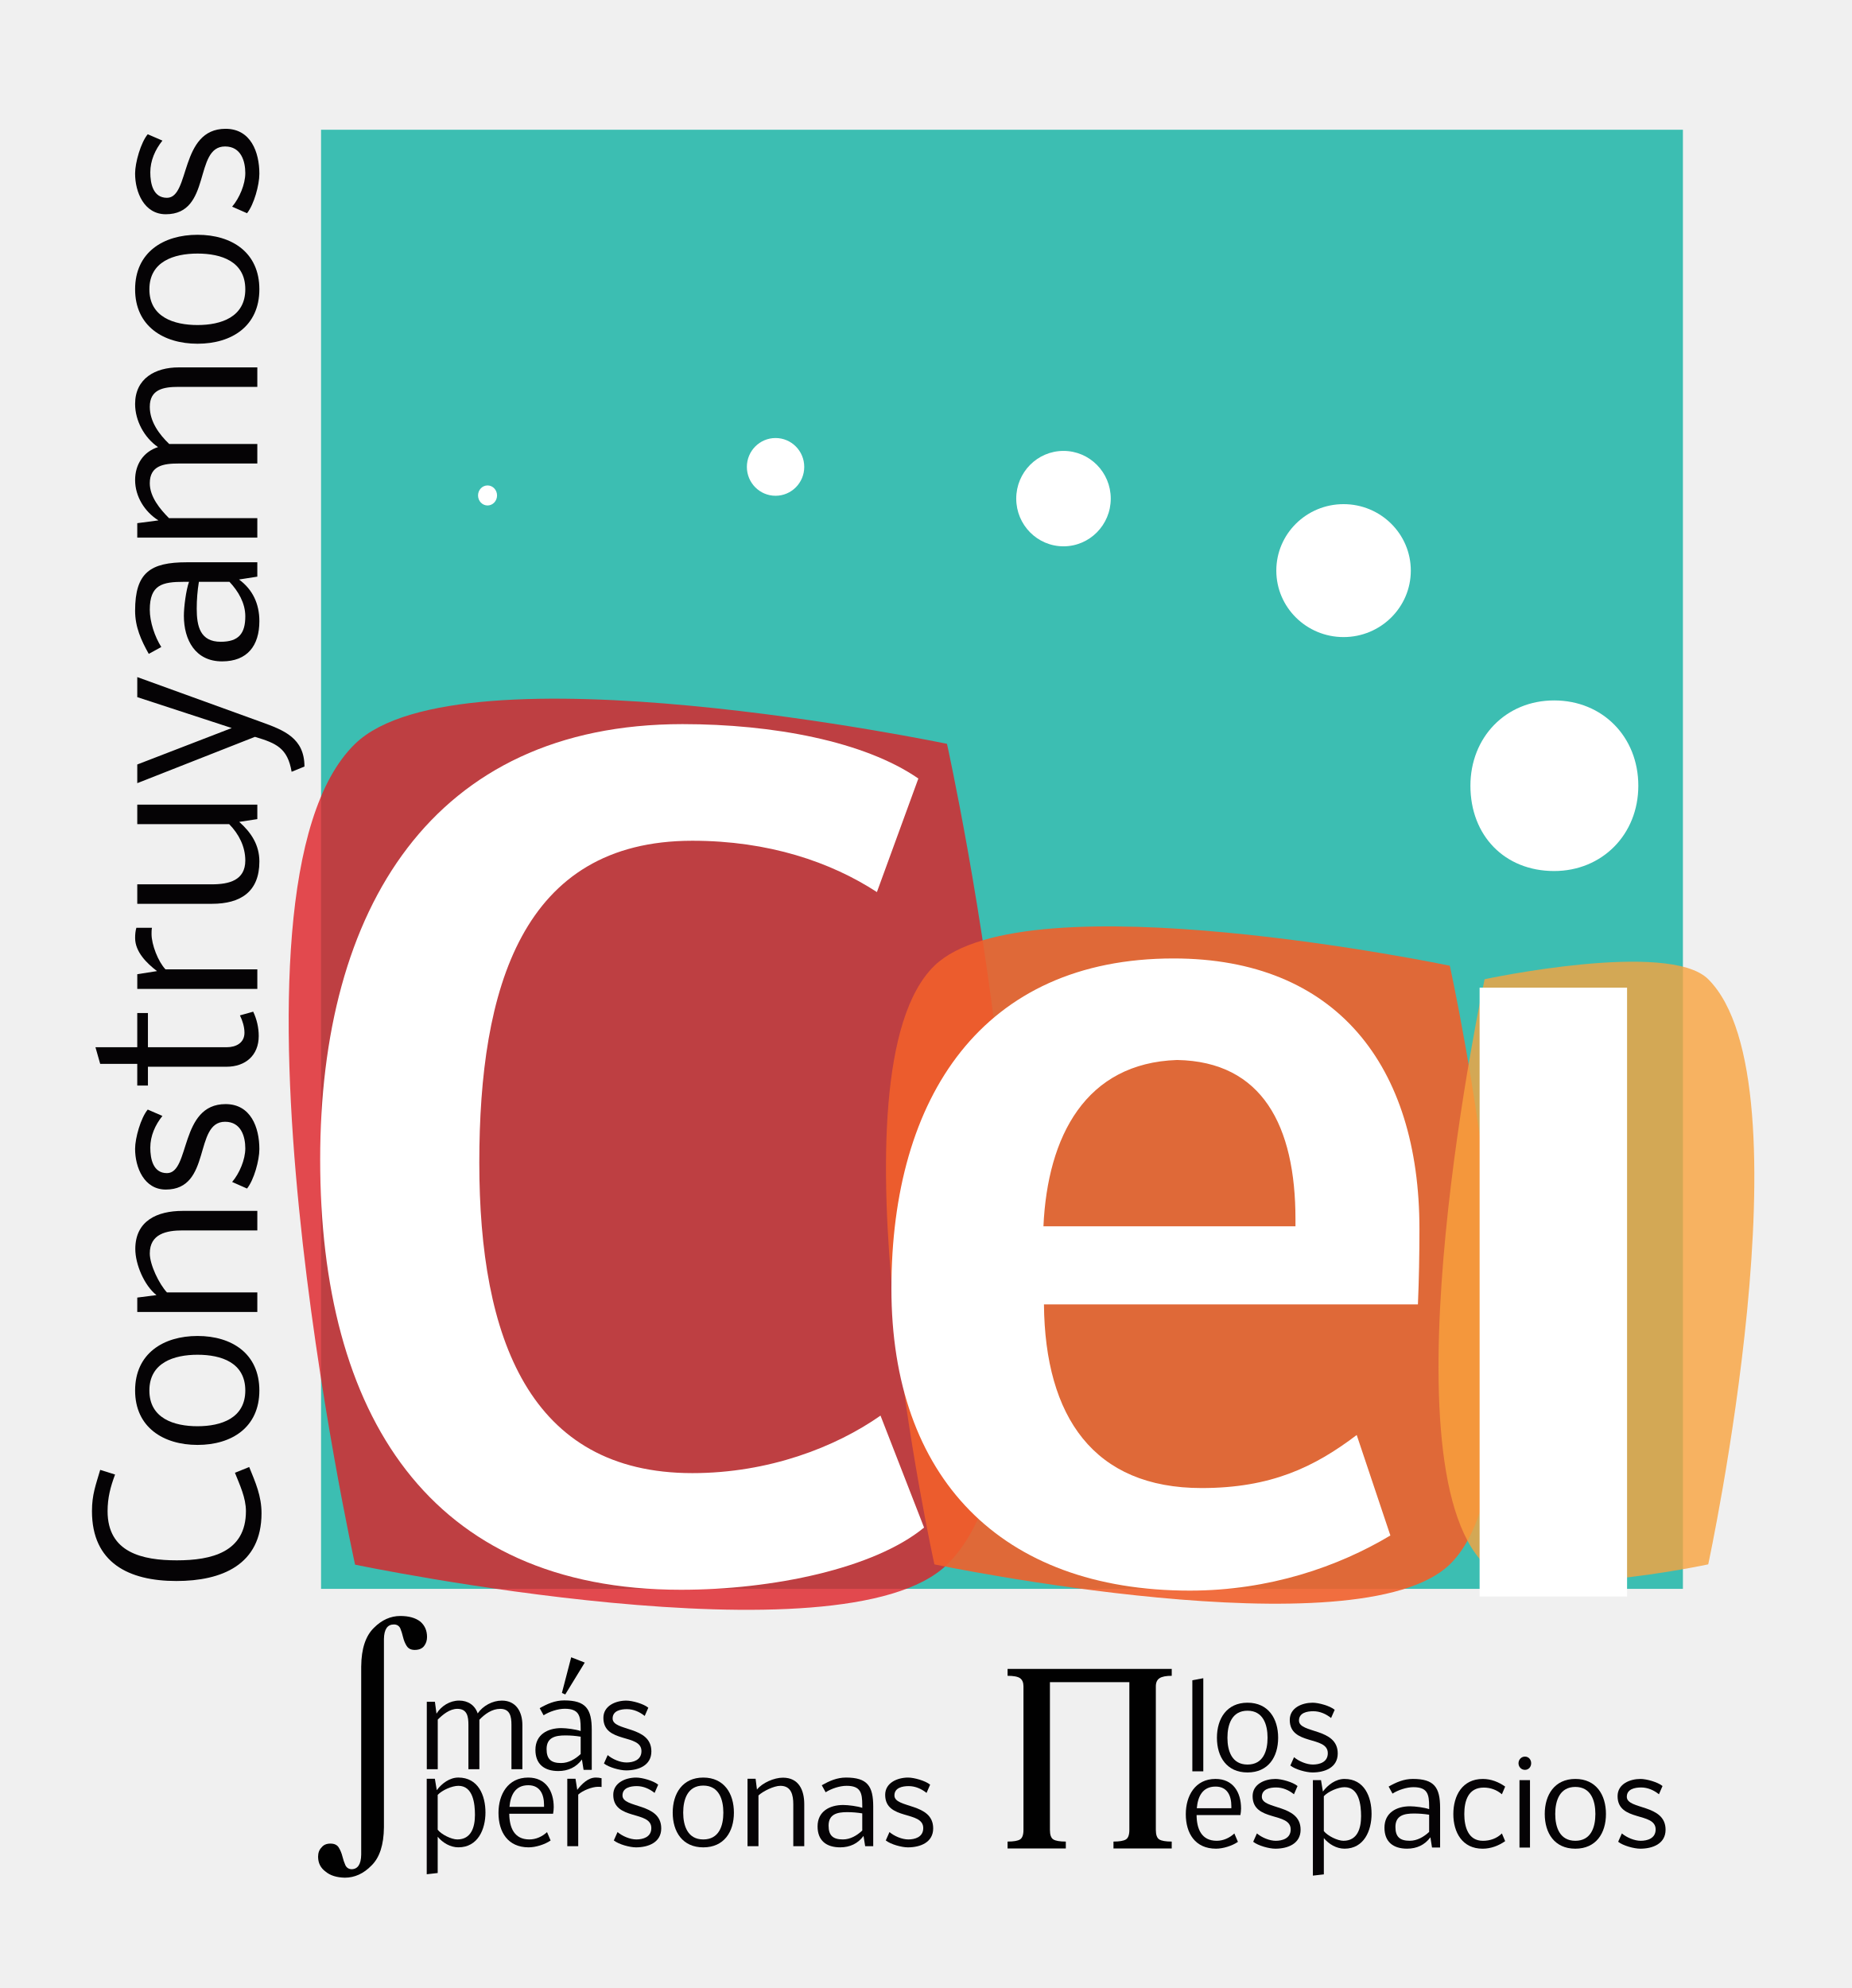
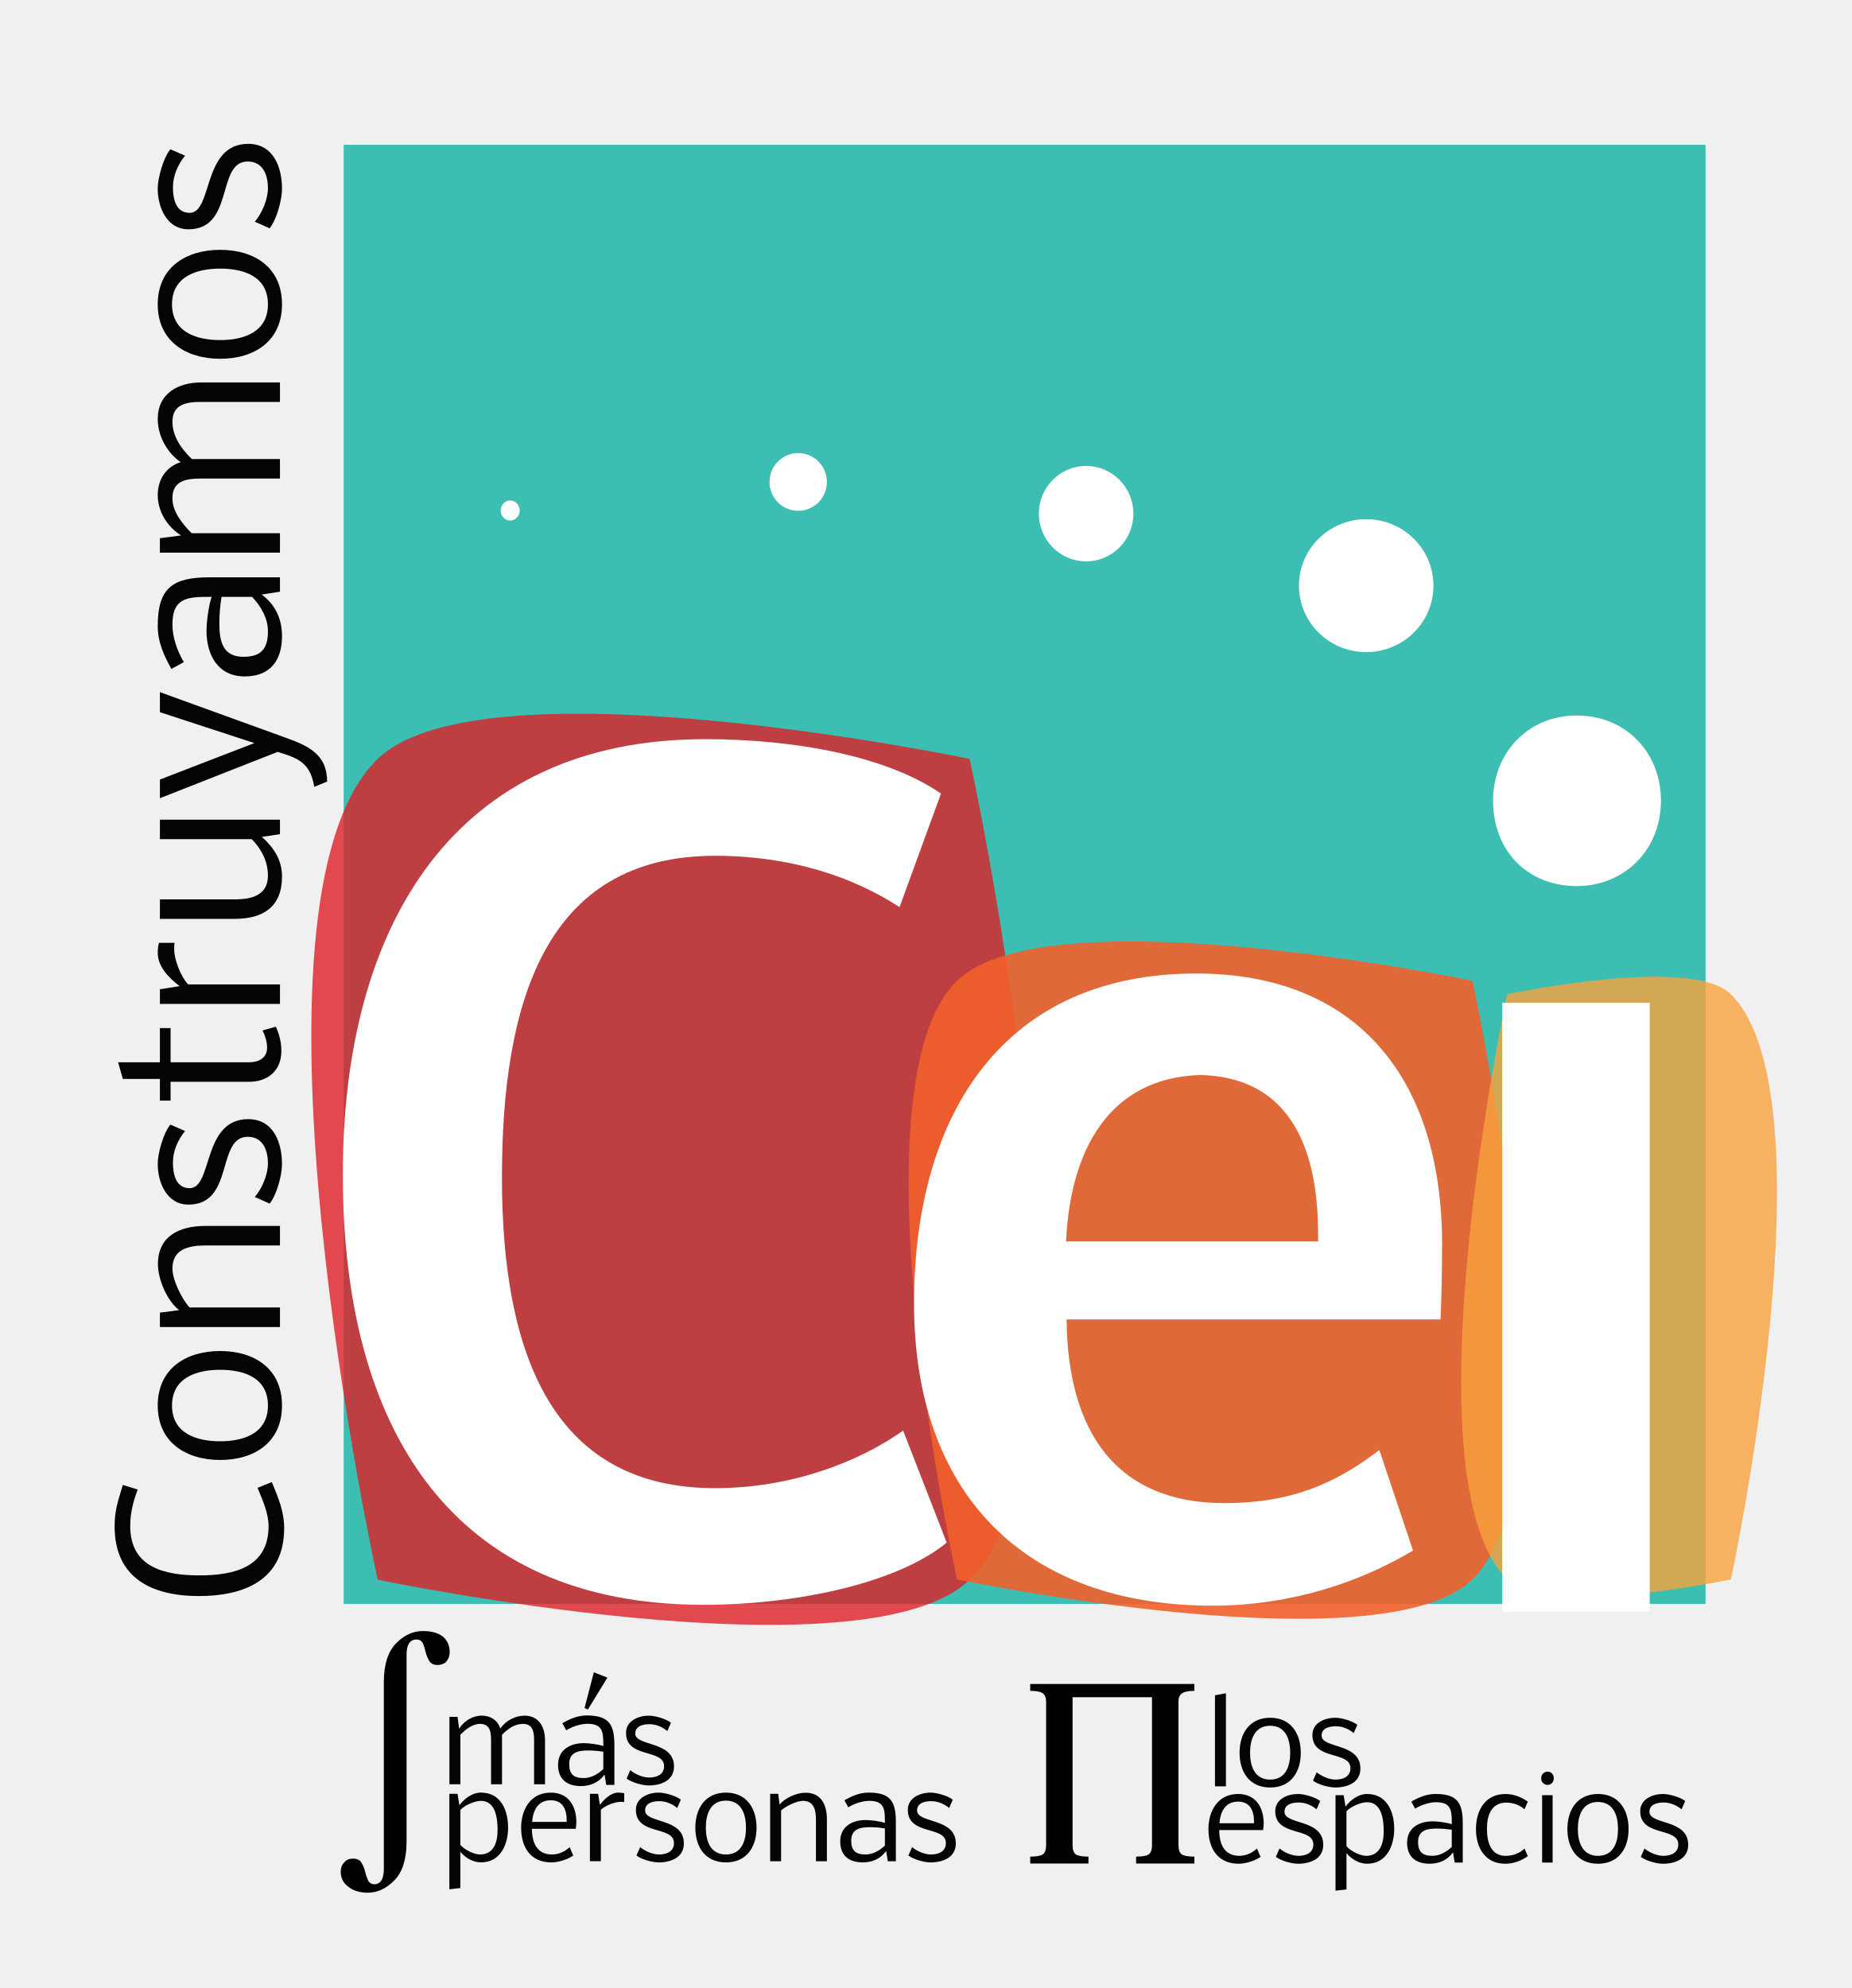
- <svg xmlns="http://www.w3.org/2000/svg" version="1.1" id="Layer_1" x="0px" y="0px" width="612px" height="657px" viewBox="-226.778 -245.68 612 657" enable-background="new -226.778 -245.68 612 657" xml:space="preserve">
-   <rect x="-120.675" y="-202.803" fill="#3CBEB2" width="450.076" height="482.212" />
-   <path opacity="0.8" fill="#DF1F26" enable-background="new    " d="M86.189,0.145c0,0-161.037-33.583-195.619,0  c-49.377,47.957,0,271.268,0,271.268s161.037,33.588,195.619,0C135.562,223.46,86.189,0.145,86.189,0.145z" />
-   <path opacity="0.9" fill="#F15F2B" enable-background="new    " d="M252.362,73.475c0,0-140.22-29.239-170.329,0  c-36.014,34.971,0,197.849,0,197.849s140.218,29.243,170.329,0C288.366,236.351,252.362,73.475,252.362,73.475z" />
-   <path opacity="0.8" fill="#F9A23D" enable-background="new    " d="M337.769,77.935c-13.063-13.027-73.902,0-73.902,0  s-34.288,159.195,0,193.377c13.067,13.027,73.902,0,73.902,0S372.054,112.115,337.769,77.935z" />
+ <svg xmlns="http://www.w3.org/2000/svg" version="1.1" id="Layer_1" x="0px" y="0px" width="612px" height="657px" viewBox="0 0 612 657" enable-background="new 0 0 612 657" xml:space="preserve">
  <g>
-     <path fill="#050305" d="M-168.344,269.984c11.466,0,22.843-2.684,22.843-16.257c0-4.44-2.038-8.657-3.633-12.681l4.714-1.904   c2.071,5.084,4.071,9.561,4.071,15.272c0,17.102-13.199,22.401-28.135,22.401c-15.747,0-27.9-6.018-27.9-23.082   c0-5.463,1.23-8.541,2.721-13.647l4.917,1.54c-1.528,4.064-2.477,7.688-2.477,12.107   C-191.224,267.44-179.714,269.984-168.344,269.984z" />
-     <path fill="#050305" d="M-182.128,213.86c0-12.219,9.339-18.024,20.635-18.024c11.339,0,20.431,5.84,20.431,18.024   c0,12.175-9.135,17.98-20.431,17.98C-172.76,231.84-182.128,226.034-182.128,213.86z M-145.709,213.86   c0-9.231-7.937-11.819-15.783-11.819c-7.805,0-15.919,2.613-15.919,11.819c0,9.202,8.114,11.806,15.919,11.806   C-153.686,225.665-145.709,223.015-145.709,213.86z" />
-     <path fill="#050305" d="M-141.737,181.448v6.457h-39.676v-4.758l6.346-0.816c-4.039-3.186-6.996-10.174-6.996-15.238   c0-9.34,7.229-12.592,15.645-12.592h24.682v6.45h-24.682c-5.326,0-10.856,1.125-10.856,7.604c0,3.769,3.086,10.11,5.674,12.893   H-141.737z" />
-     <path fill="#050305" d="M-150.058,144.938c2.412-2.816,4.349-7.399,4.349-11.101c0-3.799-1.322-8.793-6.688-8.793   c-10.45,0-4.312,22.403-19.587,22.403c-7.161,0-10.148-7.288-10.148-13.478c0-3.521,1.872-10.2,4.18-12.956l4.854,2.107   c-2.407,2.979-4.008,6.614-4.008,10.474c0,3.709,0.914,8.426,5.503,8.426c7.736,0,4.108-22.813,19.376-22.813   c8.313,0,11.166,7.678,11.166,14.869c0,3.706-1.768,10.158-4.074,13.038L-150.058,144.938z" />
-     <path fill="#050305" d="M-141.273,96.708c0,6.409-4.403,10.151-10.652,10.151h-25.963v6.214h-3.528v-7.164h-12.249l-1.564-5.497   h13.813V89.108h3.528v11.305h26.033c3.119,0,5.87-1.466,5.87-4.788c0-1.971-0.647-3.98-1.493-5.736l4.379-1.227   C-141.907,91.175-141.273,93.919-141.273,96.708z" />
-     <path fill="#050305" d="M-181.715,60.935h5.156c-0.135,0.684-0.135,1.429-0.135,2.104c0,3.422,2.171,9.097,4.614,11.64h30.347   v6.451h-39.675v-4.853l6.516-1.023c-3.359-2.573-7.228-6.346-7.228-10.923C-182.128,63.177-182.029,62.029-181.715,60.935z" />
-     <path fill="#050305" d="M-151.042,26.679h-30.37v-6.444h39.676v4.787l-5.98,0.913c3.971,3.533,6.659,7.638,6.659,13.101   c0,10.007-6.209,13.977-15.682,13.977h-24.673v-6.439h24.673c5.634,0,11.03-1.302,11.03-7.87   C-145.709,34.118-147.813,29.977-151.042,26.679z" />
-     <path fill="#050305" d="M-181.412-15.289v-6.625l40.931,14.832c7.534,2.709,14.323,5.326,14.323,14.732l-4.242,1.728   c-1.329-7.805-5.023-9.436-12.124-11.54l-38.888,15.3V6.97l31.219-12.048L-181.412-15.289z" />
-     <path fill="#050305" d="M-165.942-53.398c-7.195,0-11.333,0.937-11.333,9.222c0,4.004,1.635,8.921,3.802,12.322l-4.138,2.269   c-2.547-4.514-4.518-8.922-4.518-14.256c0-12.591,4.994-16.017,17.109-16.017h23.282v4.751l-6.047,0.944   c4.551,3.334,6.726,8.088,6.726,13.751c0,8.109-3.968,13.307-12.326,13.307c-8.819,0-12.625-7.061-12.625-15.072   c0-2.916,0.717-8.483,1.698-11.222H-165.942L-165.942-53.398z M-150.941-53.398h-10.105c-0.48,2.939-0.717,5.892-0.717,8.877   c0,5.841,1.151,10.936,7.937,10.936c5.906,0,8.118-2.714,8.118-8.413C-145.709-46.381-148.019-50.287-150.941-53.398z" />
-     <path fill="#050305" d="M-182.128-112.179c0-8.453,6.718-12.083,14.388-12.083h26.003v6.438h-26.065   c-4.888,0-9.473,0.782-9.473,6.585c0,4.858,3.057,9.063,6.419,12.289h29.118v6.453h-26.065c-4.888,0-9.473,0.675-9.473,6.518   c0,4.482,3.363,8.546,6.346,11.537h29.192v6.44h-39.676v-4.779l6.991-0.919c-4.551-2.85-7.703-7.903-7.703-13.336   c0-5.087,2.646-9.299,7.571-10.886C-179.106-101.058-182.128-106.658-182.128-112.179z" />
-     <path fill="#050305" d="M-182.128-150.073c0-12.219,9.339-18.014,20.635-18.014c11.339,0,20.431,5.836,20.431,18.014   c0,12.182-9.135,17.988-20.431,17.988C-172.76-132.085-182.128-137.891-182.128-150.073z M-145.709-150.073   c0-9.229-7.937-11.809-15.783-11.809c-7.805,0-15.919,2.614-15.919,11.809c0,9.199,8.114,11.813,15.919,11.813   C-153.686-138.26-145.709-140.911-145.709-150.073z" />
-     <path fill="#050305" d="M-150.058-177.382c2.412-2.823,4.349-7.404,4.349-11.095c0-3.806-1.322-8.801-6.688-8.801   c-10.45,0-4.312,22.403-19.587,22.403c-7.161,0-10.148-7.293-10.148-13.474c0-3.533,1.872-10.209,4.18-12.964l4.854,2.101   c-2.407,2.99-4.008,6.625-4.008,10.487c0,3.706,0.914,8.417,5.503,8.417c7.736,0,4.108-22.806,19.376-22.806   c8.313,0,11.166,7.674,11.166,14.869c0,3.699-1.768,10.148-4.074,13.031L-150.058-177.382z" />
+     <rect x="113.584" y="47.85" fill="#3CBEB2" width="450.075" height="482.211" />
+     <path opacity="0.8" fill="#DF1F26" enable-background="new    " d="M320.448,250.798c0,0-161.038-33.583-195.62,0   c-49.377,47.957,0,271.268,0,271.268s161.037,33.588,195.62,0C369.821,474.112,320.448,250.798,320.448,250.798z" />
+     <path opacity="0.9" fill="#F15F2B" enable-background="new    " d="M486.62,324.128c0,0-140.219-29.239-170.328,0   c-36.014,34.971,0,197.85,0,197.85s140.218,29.242,170.328,0C522.625,487.004,486.62,324.128,486.62,324.128z" />
+     <path opacity="0.8" fill="#F9A23D" enable-background="new    " d="M572.028,328.588c-13.063-13.027-73.902,0-73.902,0   s-34.288,159.194,0,193.377c13.066,13.026,73.902,0,73.902,0S606.313,362.769,572.028,328.588z" />
+     <g>
+       <path fill="#050305" d="M65.915,520.637c11.466,0,22.843-2.685,22.843-16.257c0-4.439-2.038-8.657-3.633-12.682l4.714-1.903    c2.071,5.084,4.071,9.562,4.071,15.272c0,17.102-13.199,22.4-28.135,22.4c-15.747,0-27.9-6.018-27.9-23.082    c0-5.463,1.23-8.541,2.721-13.646l4.917,1.539c-1.528,4.064-2.477,7.688-2.477,12.107    C43.035,518.093,54.545,520.637,65.915,520.637z" />
+       <path fill="#050305" d="M52.131,464.513c0-12.219,9.339-18.023,20.635-18.023c11.339,0,20.431,5.84,20.431,18.023    c0,12.176-9.135,17.98-20.431,17.98C61.499,482.493,52.131,476.687,52.131,464.513z M88.55,464.513    c0-9.23-7.937-11.818-15.783-11.818c-7.805,0-15.919,2.612-15.919,11.818c0,9.202,8.114,11.807,15.919,11.807    C80.573,476.317,88.55,473.668,88.55,464.513z" />
+       <path fill="#050305" d="M92.522,432.101v6.457H52.846V433.8l6.346-0.816c-4.039-3.186-6.996-10.174-6.996-15.238    c0-9.34,7.229-12.592,15.645-12.592h24.682v6.451H67.841c-5.326,0-10.856,1.125-10.856,7.604c0,3.77,3.086,10.109,5.674,12.893    H92.522z" />
+       <path fill="#050305" d="M84.201,395.591c2.412-2.816,4.349-7.398,4.349-11.102c0-3.799-1.322-8.793-6.688-8.793    c-10.45,0-4.312,22.404-19.587,22.404c-7.161,0-10.148-7.289-10.148-13.479c0-3.521,1.872-10.2,4.18-12.956l4.854,2.106    c-2.407,2.979-4.008,6.614-4.008,10.475c0,3.709,0.914,8.426,5.503,8.426c7.736,0,4.108-22.813,19.376-22.813    c8.313,0,11.166,7.678,11.166,14.869c0,3.705-1.768,10.157-4.074,13.037L84.201,395.591z" />
+       <path fill="#050305" d="M92.986,347.36c0,6.41-4.403,10.151-10.652,10.151H56.371v6.214h-3.528v-7.164H40.594l-1.564-5.496h13.813    v-11.305h3.528v11.305h26.033c3.119,0,5.87-1.465,5.87-4.787c0-1.972-0.647-3.98-1.493-5.736l4.379-1.227    C92.352,341.827,92.986,344.571,92.986,347.36z" />
+       <path fill="#050305" d="M52.544,311.588H57.7c-0.135,0.684-0.135,1.429-0.135,2.104c0,3.422,2.171,9.097,4.614,11.64h30.347v6.45    H52.851v-4.853l6.516-1.022c-3.359-2.573-7.228-6.346-7.228-10.923C52.131,313.83,52.23,312.682,52.544,311.588z" />
+       <path fill="#050305" d="M83.217,277.332h-30.37v-6.444h39.676v4.787l-5.98,0.913c3.971,3.533,6.659,7.638,6.659,13.101    c0,10.007-6.209,13.977-15.682,13.977H52.847v-6.439H77.52c5.634,0,11.03-1.302,11.03-7.87    C88.55,284.771,86.446,280.63,83.217,277.332z" />
+       <path fill="#050305" d="M52.847,235.364v-6.625l40.931,14.832c7.534,2.709,14.323,5.326,14.323,14.732l-4.242,1.728    c-1.329-7.805-5.023-9.436-12.124-11.54l-38.888,15.3v-6.168l31.219-12.048L52.847,235.364z" />
+       <path fill="#050305" d="M68.317,197.255c-7.195,0-11.333,0.937-11.333,9.222c0,4.004,1.635,8.921,3.802,12.322l-4.138,2.269    c-2.547-4.514-4.518-8.922-4.518-14.256c0-12.591,4.994-16.017,17.109-16.017h23.282v4.751l-6.047,0.944    c4.551,3.334,6.726,8.088,6.726,13.751c0,8.109-3.968,13.307-12.326,13.307c-8.819,0-12.625-7.061-12.625-15.072    c0-2.916,0.717-8.483,1.698-11.222L68.317,197.255L68.317,197.255z M83.318,197.255H73.213c-0.48,2.939-0.717,5.892-0.717,8.877    c0,5.841,1.151,10.936,7.937,10.936c5.906,0,8.118-2.714,8.118-8.413C88.55,204.272,86.24,200.366,83.318,197.255z" />
+       <path fill="#050305" d="M52.131,138.474c0-8.453,6.718-12.083,14.388-12.083h26.003v6.438H66.457    c-4.888,0-9.473,0.782-9.473,6.585c0,4.858,3.057,9.063,6.419,12.289h29.118v6.453H66.456c-4.888,0-9.473,0.675-9.473,6.518    c0,4.482,3.363,8.546,6.346,11.537h29.192v6.44H52.845v-4.779l6.991-0.919c-4.551-2.85-7.703-7.903-7.703-13.336    c0-5.087,2.646-9.299,7.571-10.886C55.153,149.595,52.131,143.995,52.131,138.474z" />
+       <path fill="#050305" d="M52.131,100.58c0-12.219,9.339-18.014,20.635-18.014c11.339,0,20.431,5.836,20.431,18.014    c0,12.182-9.135,17.988-20.431,17.988C61.499,118.568,52.131,112.762,52.131,100.58z M88.55,100.58    c0-9.229-7.937-11.809-15.783-11.809c-7.805,0-15.919,2.614-15.919,11.809c0,9.199,8.114,11.813,15.919,11.813    C80.573,112.393,88.55,109.742,88.55,100.58z" />
+       <path fill="#050305" d="M84.201,73.271c2.412-2.823,4.349-7.404,4.349-11.095c0-3.806-1.322-8.801-6.688-8.801    c-10.45,0-4.312,22.403-19.587,22.403c-7.161,0-10.148-7.293-10.148-13.474c0-3.533,1.872-10.209,4.18-12.964l4.854,2.101    c-2.407,2.99-4.008,6.625-4.008,10.487c0,3.706,0.914,8.417,5.503,8.417c7.736,0,4.108-22.806,19.376-22.806    c8.313,0,11.166,7.674,11.166,14.869c0,3.699-1.768,10.148-4.074,13.031L84.201,73.271z" />
+     </g>
+     <g>
+       <path fill="#FFFFFF" d="M165.885,389.204c0,58.068,16.622,102.609,70.411,102.609c25.182,0,47.281-8.557,62.184-19.007    l14.393,36.999c-16.452,13.534-50.024,20.557-80.347,20.557c-83.259,0-119.232-58.076-119.232-142.191    c0-82.735,37.011-143.888,119.749-143.888c29.809,0,60.123,5.651,77.941,17.984l-13.695,37.521    c-15.25-9.938-35.807-16.963-60.989-16.963C179.938,282.825,165.885,331.647,165.885,389.204z" />
+       <path fill="#FFFFFF" d="M455.856,479.219l11.127,33.205c-17.195,10.283-39.966,18.22-66.27,18.22    c-62.553,0-98.635-37.438-98.635-99.83c0-63.396,30.181-109.087,93.24-109.087c53.785,0,81.268,35.415,81.268,89.372    c0,8.599-0.161,16.859-0.502,24.954H352.493c0.336,37.253,16.527,60.697,52.102,60.697    C427.524,496.745,441.85,489.84,455.856,479.219z M396.5,355.28c-30.187,1.006-42.826,25.123-44.177,54.972h83.291v-2.369    C435.616,377.022,424.663,355.79,396.5,355.28z" />
+       <path fill="#FFFFFF" d="M493.434,264.641c0-15.958,11.644-28.187,27.664-28.187c16.019,0,27.826,12.055,27.826,28.187    c0,16.132-11.981,28.192-27.826,28.192C504.739,292.829,493.434,281.113,493.434,264.641z M496.473,331.37h48.733v201.223h-48.733    V331.37z" />
+       <path fill="#FFFFFF" d="M451.508,171.585c12.272,0,22.226,9.837,22.226,21.964c0,12.132-9.951,21.967-22.226,21.967    c-12.271,0-22.224-9.835-22.224-21.967C429.286,181.422,439.237,171.585,451.508,171.585z" />
+       <ellipse fill="#FFFFFF" cx="358.952" cy="169.757" rx="15.619" ry="15.766" />
+       <ellipse fill="#FFFFFF" cx="263.791" cy="159.275" rx="9.48" ry="9.542" />
+       <path fill="#FFFFFF" d="M168.609,165.401c1.731,0,3.138,1.48,3.138,3.312c0,1.83-1.406,3.31-3.138,3.31    c-1.738,0-3.141-1.48-3.141-3.31C165.468,166.882,166.871,165.401,168.609,165.401z" />
+     </g>
+     <g>
+       <path fill="#050305" d="M173.341,566.989c4.748,0,6.782,3.771,6.782,8.084v14.602h-3.614v-14.639c0-2.746-0.439-5.318-3.702-5.318    c-2.728,0-5.091,1.713-6.899,3.604v16.346h-3.621v-14.635c0-2.746-0.385-5.316-3.658-5.316c-2.51,0-4.804,1.881-6.479,3.561    v16.387h-3.618V567.39h2.684l0.521,3.916c1.594-2.557,4.43-4.322,7.49-4.322c2.86,0,5.208,1.488,6.121,4.246    C167.092,568.698,170.241,566.989,173.341,566.989z" />
+       <path fill="#050305" d="M208.31,584.999c1.57,1.359,4.143,2.443,6.217,2.443c2.145,0,4.943-0.738,4.943-3.754    c0-5.865-12.577-2.42-12.577-10.996c0-4.012,4.094-5.699,7.557-5.699c1.993,0,5.743,1.049,7.29,2.354l-1.192,2.721    c-1.668-1.35-3.718-2.248-5.873-2.248c-2.078,0-4.729,0.523-4.729,3.084c0,4.35,12.806,2.313,12.806,10.883    c0,4.67-4.305,6.271-8.346,6.271c-2.08,0-5.697-0.988-7.329-2.285L208.31,584.999z" />
+       <path fill="#050305" d="M152.135,611.979v11.99l-3.626,0.414v-31.555h2.691l0.631,3.771c1.658-2.227,4.245-4.18,7.13-4.18    c6.555,0,8.958,5.873,8.958,11.553c0,5.58-2.521,11.51-8.94,11.51C156.328,615.487,153.793,613.999,152.135,611.979z     M158.975,595.155c-2.09,0-5.372,1.422-6.843,3v11.506c1.239,1.6,4.554,3.215,6.484,3.215c4.607,0,5.829-4.076,5.829-8.115    C164.445,601.095,163.851,595.155,158.975,595.155z" />
+       <path fill="#050305" d="M182.433,612.876c2.157,0,4.217-0.916,5.833-2.416l1.187,2.766c-1.895,1.311-4.918,2.264-7.248,2.264    c-6.896,0-9.98-5.068-9.98-11.396c0-6.074,3.101-11.664,9.815-11.664c5.829,0,8.441,4.439,8.441,9.797    c0,0.732-0.091,1.451-0.212,2.156h-14.483C175.831,608.897,177.365,612.876,182.433,612.876z M182.057,594.96    c-4.336,0-5.869,3.336-6.198,7.148h11.416v-0.66C187.274,597.993,185.962,594.96,182.057,594.96z" />
+       <path fill="#050305" d="M206.295,592.651v2.895c-0.379-0.068-0.794-0.068-1.185-0.068c-1.919,0-5.098,1.225-6.534,2.588v17.035    h-3.614v-22.273h2.716l0.577,3.658c1.45-1.895,3.566-4.063,6.135-4.063C205.037,592.427,205.685,592.489,206.295,592.651z" />
+       <path fill="#050305" d="M211.57,610.435c1.575,1.357,4.148,2.441,6.226,2.441c2.138,0,4.939-0.74,4.939-3.754    c0-5.863-12.581-2.424-12.581-10.996c0-4.016,4.103-5.699,7.561-5.699c1.993,0,5.741,1.051,7.291,2.35l-1.193,2.725    c-1.675-1.348-3.72-2.248-5.88-2.248c-2.078,0-4.729,0.52-4.729,3.084c0,4.35,12.806,2.313,12.806,10.887    c0,4.668-4.296,6.27-8.343,6.27c-2.074,0-5.699-0.99-7.328-2.285L211.57,610.435z" />
+       <path fill="#050305" d="M239.904,592.427c6.863,0,10.124,5.25,10.124,11.588c0,6.377-3.278,11.477-10.124,11.477    c-6.843,0-10.102-5.123-10.102-11.477C229.802,597.69,233.061,592.427,239.904,592.427z M239.904,612.876    c5.184,0,6.634-4.459,6.634-8.861c0-4.381-1.47-8.938-6.634-8.938s-6.636,4.551-6.636,8.938    C233.269,608.396,234.756,612.876,239.904,612.876z" />
+       <path fill="#050305" d="M258.144,615.103h-3.618v-22.273h2.67l0.45,3.564c1.79-2.266,5.715-3.934,8.564-3.934    c5.238,0,7.068,4.064,7.068,8.795v13.848h-3.625v-13.846c0-3.006-0.631-6.102-4.27-6.102c-2.116,0-5.678,1.738-7.24,3.178    L258.144,615.103L258.144,615.103z" />
+       <path fill="#050305" d="M292.445,601.519c0-4.045-0.54-6.363-5.184-6.363c-2.248,0-5.017,0.912-6.917,2.133l-1.278-2.328    c2.533-1.426,5.013-2.537,8.007-2.537c7.073,0,8.997,2.807,8.997,9.6v13.08h-2.665l-0.54-3.389    c-1.863,2.553-4.53,3.773-7.722,3.773c-4.547,0-7.467-2.227-7.467-6.914c0-4.963,3.971-7.084,8.464-7.084    c1.642,0,4.762,0.395,6.309,0.943v-0.914H292.445L292.445,601.519z M292.445,609.938v-5.674c-1.65-0.273-3.315-0.408-4.992-0.408    c-3.273,0-6.138,0.65-6.138,4.465c0,3.313,1.524,4.553,4.729,4.553C288.503,612.876,290.691,611.581,292.445,609.938z" />
+       <path fill="#050305" d="M301.44,610.435c1.58,1.357,4.152,2.441,6.228,2.441c2.141,0,4.933-0.74,4.933-3.754    c0-5.863-12.58-2.424-12.58-10.996c0-4.016,4.1-5.699,7.577-5.699c1.979,0,5.731,1.051,7.28,2.35l-1.186,2.725    c-1.675-1.348-3.722-2.248-5.894-2.248c-2.067,0-4.722,0.52-4.722,3.084c0,4.35,12.809,2.313,12.809,10.887    c0,4.668-4.311,6.27-8.352,6.27c-2.073,0-5.698-0.99-7.315-2.285L301.44,610.435z" />
+       <g>
+         <path fill="#010101" d="M199.385,576.134c0-4.094-0.54-6.445-5.25-6.445c-2.276,0-5.071,0.92-6.998,2.156l-1.295-2.355     c2.561-1.445,5.071-2.563,8.098-2.563c7.161,0,9.107,2.84,9.107,9.721v13.232h-2.702l-0.543-3.426     c-1.886,2.58-4.584,3.814-7.812,3.814c-4.611,0-7.559-2.26-7.559-7c0-5.027,4.015-7.188,8.567-7.188     c1.658,0,4.823,0.414,6.386,0.973L199.385,576.134L199.385,576.134z M199.385,584.657v-5.744     c-1.681-0.271-3.356-0.414-5.057-0.414c-3.319,0-6.21,0.66-6.21,4.521c0,3.363,1.543,4.605,4.785,4.605     C195.39,587.628,197.61,586.317,199.385,584.657z M193.187,564.456l3.067-11.782l4.481,1.754l-6.444,10.53L193.187,564.456z" />
+       </g>
+     </g>
+     <path fill="#010101" d="M126.859,555.623c0.055-5.779,1.45-10.007,4.194-12.679c2.605-2.615,5.518-3.916,8.736-3.916   c2.769,0,4.95,0.604,6.546,1.812c1.517,1.272,2.276,2.981,2.276,5.128c0,1.145-0.32,2.137-0.963,2.975   c-0.665,0.869-1.705,1.303-3.119,1.303c-1.201,0-2.08-0.434-2.644-1.309c-0.531-0.843-0.934-1.807-1.195-2.895   c-0.248-1.066-0.55-2.051-0.923-2.946c-0.425-0.846-1.137-1.269-2.124-1.269c-2.13,0-3.222,1.607-3.278,4.814v62.23   c-0.058,5.795-1.424,10-4.111,12.621c-2.61,2.678-5.551,4.023-8.826,4.023c-2.714-0.064-4.829-0.734-6.346-2.006   c-1.65-1.211-2.477-2.855-2.477-4.936c0-1.268,0.383-2.297,1.158-3.068c0.647-0.838,1.617-1.26,2.923-1.26   c1.278,0,2.187,0.428,2.721,1.266c0.561,0.902,0.976,1.898,1.244,2.994c0.262,1.059,0.587,2.01,0.96,2.855   c0.402,0.838,1.067,1.291,2,1.357c2.104,0,3.188-1.605,3.241-4.82v-62.276H126.859z" />
+     <g>
+       <path fill="#050305" d="M401.534,560.269l3.621-0.676v30.768h-3.621V560.269z" />
+       <path fill="#050305" d="M419.766,567.687c6.861,0,10.125,5.229,10.125,11.58c0,6.363-3.274,11.473-10.125,11.473    c-6.85,0-10.106-5.123-10.106-11.473C409.659,572.938,412.92,567.687,419.766,567.687z M419.766,588.126    c5.179,0,6.625-4.455,6.625-8.854c0-4.387-1.467-8.938-6.625-8.938c-5.165,0-6.635,4.549-6.635,8.938    C413.131,583.647,414.616,588.126,419.766,588.126z" />
+       <path fill="#050305" d="M435.143,585.69c1.576,1.35,4.157,2.434,6.226,2.434c2.137,0,4.936-0.744,4.936-3.752    c0-5.873-12.574-2.422-12.574-11.004c0-4.021,4.098-5.682,7.562-5.682c1.989,0,5.735,1.045,7.29,2.34l-1.195,2.721    c-1.671-1.354-3.718-2.244-5.88-2.244c-2.08,0-4.729,0.521-4.729,3.084c0,4.34,12.81,2.311,12.81,10.883    c0,4.666-4.3,6.27-8.343,6.27c-2.078,0-5.702-0.99-7.322-2.291L435.143,585.69z" />
+       <path fill="#050305" d="M409.588,613.319c2.147,0,4.211-0.912,5.828-2.416l1.182,2.768c-1.883,1.311-4.909,2.26-7.231,2.26    c-6.902,0-9.996-5.072-9.996-11.396c0-6.072,3.106-11.658,9.813-11.658c5.84,0,8.453,4.436,8.453,9.791    c0,0.721-0.098,1.451-0.215,2.148h-14.484C402.973,609.333,404.511,613.319,409.588,613.319z M409.207,595.405    c-4.349,0-5.869,3.34-6.197,7.15h11.414v-0.668C414.427,598.437,413.112,595.405,409.207,595.405z" />
+       <path fill="#050305" d="M422.874,610.888c1.576,1.35,4.145,2.434,6.223,2.434c2.135,0,4.939-0.746,4.939-3.75    c0-5.877-12.584-2.426-12.584-11.01c0-4.023,4.098-5.682,7.563-5.682c1.993,0,5.745,1.047,7.288,2.342l-1.187,2.725    c-1.676-1.357-3.713-2.248-5.881-2.248c-2.082,0-4.731,0.521-4.731,3.086c0,4.342,12.81,2.313,12.81,10.879    c0,4.674-4.3,6.271-8.347,6.271c-2.065,0-5.694-0.992-7.321-2.291L422.874,610.888z" />
+       <path fill="#050305" d="M444.993,612.431v11.99l-3.621,0.412v-31.559h2.684l0.627,3.777c1.658-2.232,4.246-4.172,7.129-4.172    c6.563,0,8.953,5.865,8.953,11.543c0,5.578-2.514,11.508-8.933,11.508C449.177,615.931,446.646,614.442,444.993,612.431z     M451.829,595.604c-2.098,0-5.371,1.41-6.84,2.982v11.527c1.24,1.584,4.547,3.205,6.481,3.205c4.608,0,5.827-4.074,5.827-8.125    C457.298,601.544,456.704,595.604,451.829,595.604z" />
+       <path fill="#050305" d="M479.791,601.958c0-4.033-0.544-6.354-5.191-6.354c-2.248,0-5.004,0.912-6.913,2.123l-1.281-2.326    c2.537-1.428,5.021-2.525,8.015-2.525c7.069,0,8.997,2.791,8.997,9.6v13.076h-2.672l-0.537-3.387    c-1.863,2.547-4.537,3.764-7.715,3.764c-4.551,0-7.467-2.234-7.467-6.924c0-4.953,3.957-7.084,8.453-7.084    c1.643,0,4.77,0.398,6.315,0.945v-0.908H479.791L479.791,601.958z M479.791,610.394v-5.689c-1.664-0.266-3.315-0.395-5.003-0.395    c-3.278,0-6.139,0.635-6.139,4.451c0,3.307,1.531,4.553,4.731,4.553C475.834,613.319,478.034,612.028,479.791,610.394z" />
+       <path fill="#050305" d="M491.413,604.501c0,4.197,1.27,8.826,6.152,8.826c2.311,0,4.56-0.734,6.271-2.438l1.081,2.551    c-2.174,1.521-4.735,2.496-7.451,2.496c-6.671,0-9.678-5.332-9.678-11.434c0-6.164,3.011-11.617,9.746-11.617    c2.681,0,5.209,0.982,7.383,2.523l-1.081,2.539c-1.679-1.451-3.771-2.211-5.979-2.211    C492.704,595.735,491.413,600.112,491.413,604.501z" />
+       <path fill="#050305" d="M513.512,587.694c0,1.178-0.815,2.186-2.056,2.186c-1.225,0-2.131-0.992-2.131-2.186    c0-1.188,0.931-2.197,2.131-2.197C512.696,585.497,513.512,586.507,513.512,587.694z M509.651,615.556v-22.279h3.471v22.279    H509.651z" />
+       <path fill="#050305" d="M528.104,592.88c6.86,0,10.122,5.23,10.122,11.58c0,6.365-3.278,11.475-10.122,11.475    c-6.845,0-10.104-5.123-10.104-11.475C518,598.14,521.264,592.88,528.104,592.88z M528.104,613.319    c5.18,0,6.629-4.455,6.629-8.859c0-4.385-1.461-8.936-6.629-8.936s-6.642,4.547-6.642,8.936    C521.463,608.841,522.957,613.319,528.104,613.319z" />
+       <path fill="#050305" d="M543.485,610.888c1.584,1.35,4.153,2.434,6.225,2.434c2.139,0,4.939-0.746,4.939-3.75    c0-5.877-12.58-2.426-12.58-11.01c0-4.023,4.094-5.682,7.573-5.682c1.982,0,5.729,1.047,7.279,2.342l-1.183,2.725    c-1.682-1.357-3.725-2.248-5.887-2.248c-2.078,0-4.732,0.521-4.732,3.086c0,4.342,12.812,2.313,12.812,10.879    c0,4.674-4.315,6.271-8.354,6.271c-2.074,0-5.695-0.992-7.313-2.291L543.485,610.888z" />
+     </g>
+     <path fill="#010101" d="M394.725,556.524v2.273c-1.873,0-3.211,0.258-4.022,0.785c-0.822,0.529-1.232,1.43-1.232,2.713v47.432   c0,1.633,0.385,2.686,1.139,3.152c0.756,0.463,2.129,0.701,4.111,0.701v2.275h-19.25v-2.275c1.98,0,3.35-0.238,4.107-0.701   c0.756-0.469,1.141-1.521,1.141-3.152v-48.83h-26.252v48.83c0,1.633,0.379,2.686,1.135,3.152c0.762,0.463,2.131,0.701,4.117,0.701   v2.275h-19.246v-2.275c1.98,0,3.359-0.238,4.115-0.701c0.748-0.469,1.137-1.521,1.137-3.152v-47.432   c0-1.279-0.389-2.184-1.137-2.713c-0.756-0.527-2.135-0.785-4.115-0.785v-2.273H394.725z" />
  </g>
-   <g>
-     <path fill="#FFFFFF" d="M-68.374,138.552c0,58.068,16.622,102.609,70.411,102.609c25.182,0,47.281-8.557,62.184-19.007   l14.393,36.999C62.161,272.687,28.589,279.71-1.734,279.71c-83.259,0-119.232-58.076-119.232-142.192   C-120.966,54.783-83.955-6.37-1.217-6.37c29.809,0,60.123,5.651,77.941,17.984L63.029,49.135   C47.78,39.197,27.222,32.172,2.04,32.172C-54.321,32.172-68.374,80.995-68.374,138.552z" />
-     <path fill="#FFFFFF" d="M221.597,228.566l11.127,33.205c-17.195,10.283-39.965,18.22-66.269,18.22   c-62.552,0-98.634-37.438-98.634-99.83c0-63.396,30.18-109.088,93.24-109.088c53.784,0,81.267,35.415,81.267,89.372   c0,8.598-0.161,16.859-0.502,24.954H118.234c0.336,37.253,16.527,60.697,52.102,60.697   C193.265,246.093,207.591,239.187,221.597,228.566z M162.241,104.627c-30.187,1.007-42.826,25.123-44.177,54.972h83.292v-2.369   C201.357,126.37,190.404,105.137,162.241,104.627z" />
-     <path fill="#FFFFFF" d="M259.175,13.988c0-15.958,11.644-28.187,27.664-28.187c16.018,0,27.826,12.055,27.826,28.187   s-11.982,28.192-27.826,28.192C270.48,42.176,259.175,30.46,259.175,13.988z M262.214,80.718h48.733V281.94h-48.733V80.718z" />
-     <path fill="#FFFFFF" d="M217.249-79.068c12.273,0,22.226,9.837,22.226,21.964c0,12.132-9.952,21.967-22.226,21.967   c-12.271,0-22.223-9.835-22.223-21.967C195.027-69.231,204.978-79.068,217.249-79.068z" />
-     <ellipse fill="#FFFFFF" cx="124.693" cy="-80.896" rx="15.619" ry="15.766" />
-     <ellipse fill="#FFFFFF" cx="29.532" cy="-91.378" rx="9.48" ry="9.542" />
-     <path fill="#FFFFFF" d="M-65.65-85.252c1.731,0,3.138,1.48,3.138,3.312c0,1.83-1.406,3.31-3.138,3.31   c-1.738,0-3.141-1.48-3.141-3.31C-68.791-83.771-67.388-85.252-65.65-85.252z" />
-   </g>
-   <g>
-     <path fill="#050305" d="M-60.918,316.337c4.748,0,6.782,3.771,6.782,8.084v14.6h-3.614v-14.637c0-2.746-0.439-5.319-3.702-5.319   c-2.728,0-5.091,1.712-6.899,3.604v16.345h-3.621V324.38c0-2.746-0.385-5.318-3.658-5.318c-2.51,0-4.804,1.882-6.479,3.561v16.387   h-3.618v-22.273h2.684l0.521,3.916c1.594-2.557,4.43-4.322,7.49-4.322c2.86,0,5.208,1.487,6.121,4.245   C-67.167,318.045-64.018,316.337-60.918,316.337z" />
-     <path fill="#050305" d="M-25.949,334.347c1.57,1.359,4.143,2.443,6.217,2.443c2.145,0,4.943-0.738,4.943-3.754   c0-5.865-12.577-2.421-12.577-10.996c0-4.013,4.094-5.7,7.557-5.7c1.993,0,5.743,1.05,7.29,2.353l-1.192,2.721   c-1.668-1.349-3.718-2.248-5.873-2.248c-2.078,0-4.729,0.523-4.729,3.084c0,4.35,12.806,2.313,12.806,10.883   c0,4.671-4.305,6.272-8.346,6.272c-2.08,0-5.697-0.989-7.329-2.285L-25.949,334.347z" />
-     <path fill="#050305" d="M-82.124,361.327v11.99l-3.626,0.413v-31.554h2.691l0.631,3.771c1.658-2.225,4.245-4.178,7.13-4.178   c6.555,0,8.958,5.873,8.958,11.551c0,5.58-2.521,11.51-8.94,11.51C-77.931,364.835-80.466,363.347-82.124,361.327z    M-75.284,344.502c-2.09,0-5.372,1.422-6.843,3.001v11.506c1.239,1.598,4.554,3.215,6.484,3.215c4.607,0,5.829-4.078,5.829-8.117   C-69.814,350.442-70.408,344.502-75.284,344.502z" />
-     <path fill="#050305" d="M-51.826,362.224c2.157,0,4.217-0.916,5.833-2.416l1.187,2.765c-1.895,1.31-4.918,2.263-7.248,2.263   c-6.896,0-9.98-5.068-9.98-11.396c0-6.075,3.101-11.665,9.815-11.665c5.829,0,8.441,4.44,8.441,9.798   c0,0.733-0.091,1.451-0.212,2.155h-14.483C-58.428,358.244-56.894,362.224-51.826,362.224z M-52.202,344.307   c-4.336,0-5.869,3.337-6.198,7.149h11.416v-0.66C-46.985,347.341-48.297,344.307-52.202,344.307z" />
-     <path fill="#050305" d="M-27.964,341.999v2.895c-0.379-0.07-0.794-0.07-1.185-0.07c-1.919,0-5.098,1.226-6.534,2.588v17.035h-3.614   v-22.273h2.716l0.577,3.658c1.45-1.894,3.566-4.061,6.135-4.061C-29.222,341.774-28.574,341.837-27.964,341.999z" />
-     <path fill="#050305" d="M-22.689,359.781c1.575,1.359,4.148,2.443,6.226,2.443c2.138,0,4.939-0.741,4.939-3.754   c0-5.864-12.581-2.424-12.581-10.996c0-4.016,4.103-5.7,7.561-5.7c1.993,0,5.741,1.05,7.291,2.349l-1.193,2.725   c-1.675-1.348-3.72-2.248-5.88-2.248c-2.078,0-4.729,0.52-4.729,3.085c0,4.349,12.806,2.312,12.806,10.886   c0,4.667-4.296,6.269-8.343,6.269c-2.074,0-5.699-0.989-7.328-2.285L-22.689,359.781z" />
-     <path fill="#050305" d="M5.645,341.774c6.863,0,10.124,5.249,10.124,11.588c0,6.376-3.278,11.477-10.124,11.477   c-6.843,0-10.102-5.124-10.102-11.477C-4.457,347.038-1.198,341.774,5.645,341.774z M5.645,362.224   c5.184,0,6.634-4.459,6.634-8.862c0-4.382-1.47-8.937-6.634-8.937c-5.164,0-6.636,4.551-6.636,8.937   C-0.99,357.743,0.497,362.224,5.645,362.224z" />
-     <path fill="#050305" d="M23.885,364.449h-3.618v-22.272h2.67l0.45,3.563c1.79-2.264,5.715-3.932,8.564-3.932   c5.238,0,7.068,4.063,7.068,8.795v13.847h-3.625v-13.847c0-3.004-0.631-6.101-4.27-6.101c-2.116,0-5.678,1.738-7.24,3.178V364.449z   " />
-     <path fill="#050305" d="M58.186,350.865c0-4.045-0.54-6.363-5.184-6.363c-2.248,0-5.017,0.912-6.917,2.134l-1.278-2.329   c2.533-1.426,5.013-2.536,8.007-2.536c7.073,0,8.997,2.805,8.997,9.598v13.081h-2.665l-0.54-3.388   c-1.863,2.551-4.53,3.773-7.722,3.773c-4.547,0-7.467-2.227-7.467-6.914c0-4.963,3.971-7.084,8.464-7.084   c1.642,0,4.762,0.394,6.309,0.943v-0.915H58.186z M58.186,359.286v-5.674c-1.65-0.273-3.315-0.409-4.992-0.409   c-3.273,0-6.138,0.651-6.138,4.466c0,3.311,1.524,4.552,4.729,4.552C54.244,362.224,56.432,360.929,58.186,359.286z" />
-     <path fill="#050305" d="M67.181,359.781c1.58,1.359,4.153,2.443,6.228,2.443c2.141,0,4.933-0.741,4.933-3.754   c0-5.864-12.581-2.424-12.581-10.996c0-4.016,4.101-5.7,7.578-5.7c1.979,0,5.732,1.05,7.28,2.349l-1.185,2.725   c-1.675-1.348-3.722-2.248-5.894-2.248c-2.067,0-4.722,0.52-4.722,3.085c0,4.349,12.809,2.312,12.809,10.886   c0,4.667-4.311,6.269-8.351,6.269c-2.074,0-5.699-0.989-7.316-2.285L67.181,359.781z" />
-     <g>
-       <path fill="#010101" d="M-34.874,325.481c0-4.094-0.54-6.446-5.25-6.446c-2.276,0-5.071,0.92-6.998,2.157l-1.295-2.355    c2.561-1.446,5.071-2.563,8.098-2.563c7.161,0,9.107,2.84,9.107,9.721v13.233h-2.702l-0.543-3.426    c-1.886,2.58-4.584,3.814-7.812,3.814c-4.611,0-7.559-2.261-7.559-7c0-5.027,4.015-7.188,8.567-7.188    c1.658,0,4.823,0.415,6.386,0.972V325.481z M-34.874,334.004v-5.744c-1.681-0.272-3.356-0.413-5.057-0.413    c-3.319,0-6.21,0.66-6.21,4.521c0,3.362,1.543,4.606,4.785,4.606C-38.869,336.975-36.649,335.665-34.874,334.004z     M-41.072,313.804l3.067-11.783l4.481,1.754l-6.444,10.531L-41.072,313.804z" />
-     </g>
-   </g>
-   <path fill="#010101" d="M-107.4,304.97c0.055-5.779,1.45-10.007,4.194-12.679c2.605-2.614,5.518-3.916,8.736-3.916  c2.769,0,4.95,0.604,6.546,1.812c1.517,1.273,2.276,2.982,2.276,5.128c0,1.145-0.32,2.136-0.963,2.975  c-0.665,0.868-1.705,1.302-3.119,1.302c-1.201,0-2.08-0.434-2.644-1.309c-0.531-0.842-0.934-1.806-1.195-2.894  c-0.248-1.067-0.55-2.05-0.923-2.946c-0.425-0.846-1.137-1.268-2.124-1.268c-2.13,0-3.222,1.607-3.278,4.814v62.23  c-0.058,5.795-1.424,10-4.111,12.621c-2.61,2.679-5.551,4.023-8.826,4.023c-2.714-0.063-4.829-0.734-6.346-2.006  c-1.65-1.211-2.477-2.855-2.477-4.934c0-1.268,0.383-2.298,1.158-3.069c0.647-0.837,1.617-1.259,2.923-1.259  c1.278,0,2.187,0.426,2.721,1.264c0.561,0.904,0.976,1.9,1.244,2.994c0.262,1.059,0.587,2.011,0.96,2.856  c0.402,0.839,1.067,1.292,2,1.358c2.104,0,3.188-1.606,3.241-4.821V304.97H-107.4z" />
-   <g>
-     <path fill="#050305" d="M167.275,309.615l3.621-0.675v30.767h-3.621V309.615z" />
-     <path fill="#050305" d="M185.507,317.034c6.861,0,10.125,5.228,10.125,11.58c0,6.363-3.275,11.472-10.125,11.472   s-10.107-5.122-10.107-11.472C175.4,322.286,178.661,317.034,185.507,317.034z M185.507,337.474c5.178,0,6.625-4.455,6.625-8.855   c0-4.386-1.467-8.937-6.625-8.937c-5.165,0-6.635,4.548-6.635,8.937C178.872,332.995,180.357,337.474,185.507,337.474z" />
-     <path fill="#050305" d="M200.884,335.038c1.576,1.35,4.157,2.433,6.225,2.433c2.137,0,4.936-0.743,4.936-3.751   c0-5.873-12.574-2.423-12.574-11.004c0-4.023,4.098-5.682,7.561-5.682c1.99,0,5.736,1.044,7.29,2.34l-1.195,2.721   c-1.671-1.355-3.718-2.244-5.88-2.244c-2.08,0-4.73,0.52-4.73,3.083c0,4.34,12.81,2.31,12.81,10.882c0,4.666-4.3,6.271-8.343,6.271   c-2.078,0-5.702-0.991-7.322-2.292L200.884,335.038z" />
-     <path fill="#050305" d="M175.329,362.667c2.147,0,4.211-0.912,5.828-2.417l1.182,2.769c-1.883,1.31-4.91,2.259-7.232,2.259   c-6.902,0-9.996-5.073-9.996-11.396c0-6.072,3.107-11.658,9.813-11.658c5.84,0,8.453,4.434,8.453,9.791   c0,0.719-0.097,1.45-0.215,2.148h-14.484C168.714,358.681,170.252,362.667,175.329,362.667z M174.948,344.753   c-4.348,0-5.869,3.34-6.197,7.15h11.414v-0.669C180.168,347.784,178.853,344.753,174.948,344.753z" />
-     <path fill="#050305" d="M188.615,360.235c1.576,1.349,4.145,2.433,6.223,2.433c2.134,0,4.939-0.745,4.939-3.75   c0-5.877-12.584-2.426-12.584-11.009c0-4.023,4.098-5.681,7.563-5.681c1.993,0,5.745,1.045,7.288,2.341l-1.186,2.725   c-1.676-1.358-3.713-2.248-5.881-2.248c-2.082,0-4.732,0.521-4.732,3.085c0,4.342,12.81,2.312,12.81,10.879   c0,4.674-4.3,6.271-8.347,6.271c-2.066,0-5.695-0.992-7.322-2.291L188.615,360.235z" />
-     <path fill="#050305" d="M210.734,361.778v11.99l-3.621,0.413v-31.559h2.684l0.627,3.776c1.658-2.232,4.246-4.171,7.129-4.171   c6.563,0,8.953,5.865,8.953,11.543c0,5.578-2.514,11.507-8.933,11.507C214.918,365.278,212.387,363.79,210.734,361.778z    M217.57,344.952c-2.098,0-5.371,1.409-6.84,2.982v11.527c1.24,1.584,4.547,3.205,6.482,3.205c4.609,0,5.827-4.074,5.827-8.125   C223.039,350.892,222.445,344.952,217.57,344.952z" />
-     <path fill="#050305" d="M245.532,351.305c0-4.034-0.543-6.353-5.191-6.353c-2.248,0-5.004,0.912-6.913,2.123l-1.281-2.326   c2.536-1.429,5.021-2.525,8.014-2.525c7.069,0,8.997,2.791,8.997,9.598v13.076h-2.672l-0.537-3.385   c-1.863,2.547-4.537,3.762-7.715,3.762c-4.551,0-7.467-2.234-7.467-6.923c0-4.954,3.957-7.084,8.453-7.084   c1.643,0,4.77,0.399,6.316,0.946v-0.909H245.532z M245.532,359.74v-5.688c-1.664-0.266-3.315-0.396-5.003-0.396   c-3.278,0-6.138,0.635-6.138,4.452c0,3.307,1.531,4.552,4.731,4.552C241.575,362.667,243.775,361.375,245.532,359.74z" />
-     <path fill="#050305" d="M257.154,353.849c0,4.197,1.27,8.825,6.152,8.825c2.311,0,4.56-0.734,6.271-2.437l1.081,2.551   c-2.173,1.522-4.735,2.496-7.451,2.496c-6.671,0-9.677-5.333-9.677-11.433c0-6.165,3.01-11.619,9.745-11.619   c2.681,0,5.21,0.984,7.383,2.524l-1.081,2.54c-1.679-1.452-3.771-2.212-5.98-2.212   C258.445,345.082,257.154,349.459,257.154,353.849z" />
-     <path fill="#050305" d="M279.253,337.042c0,1.178-0.816,2.185-2.056,2.185c-1.224,0-2.13-0.993-2.13-2.185   c0-1.188,0.93-2.197,2.13-2.197C278.437,334.845,279.253,335.854,279.253,337.042z M275.392,364.902v-22.279h3.471v22.279H275.392z   " />
-     <path fill="#050305" d="M293.846,342.228c6.86,0,10.122,5.23,10.122,11.58c0,6.365-3.279,11.473-10.122,11.473   c-6.845,0-10.104-5.123-10.104-11.473C283.741,347.486,287.005,342.228,293.846,342.228z M293.846,362.667   c5.179,0,6.628-4.456,6.628-8.859c0-4.386-1.46-8.937-6.628-8.937s-6.642,4.548-6.642,8.937   C287.204,358.187,288.698,362.667,293.846,362.667z" />
-     <path fill="#050305" d="M309.227,360.235c1.583,1.349,4.153,2.433,6.224,2.433c2.139,0,4.939-0.745,4.939-3.75   c0-5.877-12.58-2.426-12.58-11.009c0-4.023,4.094-5.681,7.574-5.681c1.982,0,5.729,1.045,7.279,2.341l-1.182,2.725   c-1.682-1.358-3.725-2.248-5.887-2.248c-2.079,0-4.732,0.521-4.732,3.085c0,4.342,12.811,2.312,12.811,10.879   c0,4.674-4.316,6.271-8.355,6.271c-2.074,0-5.695-0.992-7.313-2.291L309.227,360.235z" />
-   </g>
-   <path fill="#010101" d="M160.466,305.872v2.273c-1.873,0-3.211,0.258-4.023,0.785c-0.822,0.529-1.232,1.43-1.232,2.714v47.431  c0,1.632,0.384,2.685,1.138,3.152c0.756,0.463,2.129,0.701,4.112,0.701v2.275h-19.25v-2.275c1.98,0,3.35-0.238,4.107-0.701  c0.756-0.468,1.141-1.521,1.141-3.152v-48.83h-26.252v48.83c0,1.632,0.379,2.685,1.135,3.152c0.762,0.463,2.131,0.701,4.117,0.701  v2.275h-19.246v-2.275c1.98,0,3.359-0.238,4.115-0.701c0.748-0.468,1.137-1.521,1.137-3.152v-47.431  c0-1.281-0.389-2.185-1.137-2.714c-0.756-0.527-2.135-0.785-4.115-0.785v-2.273H160.466z" />
</svg>
